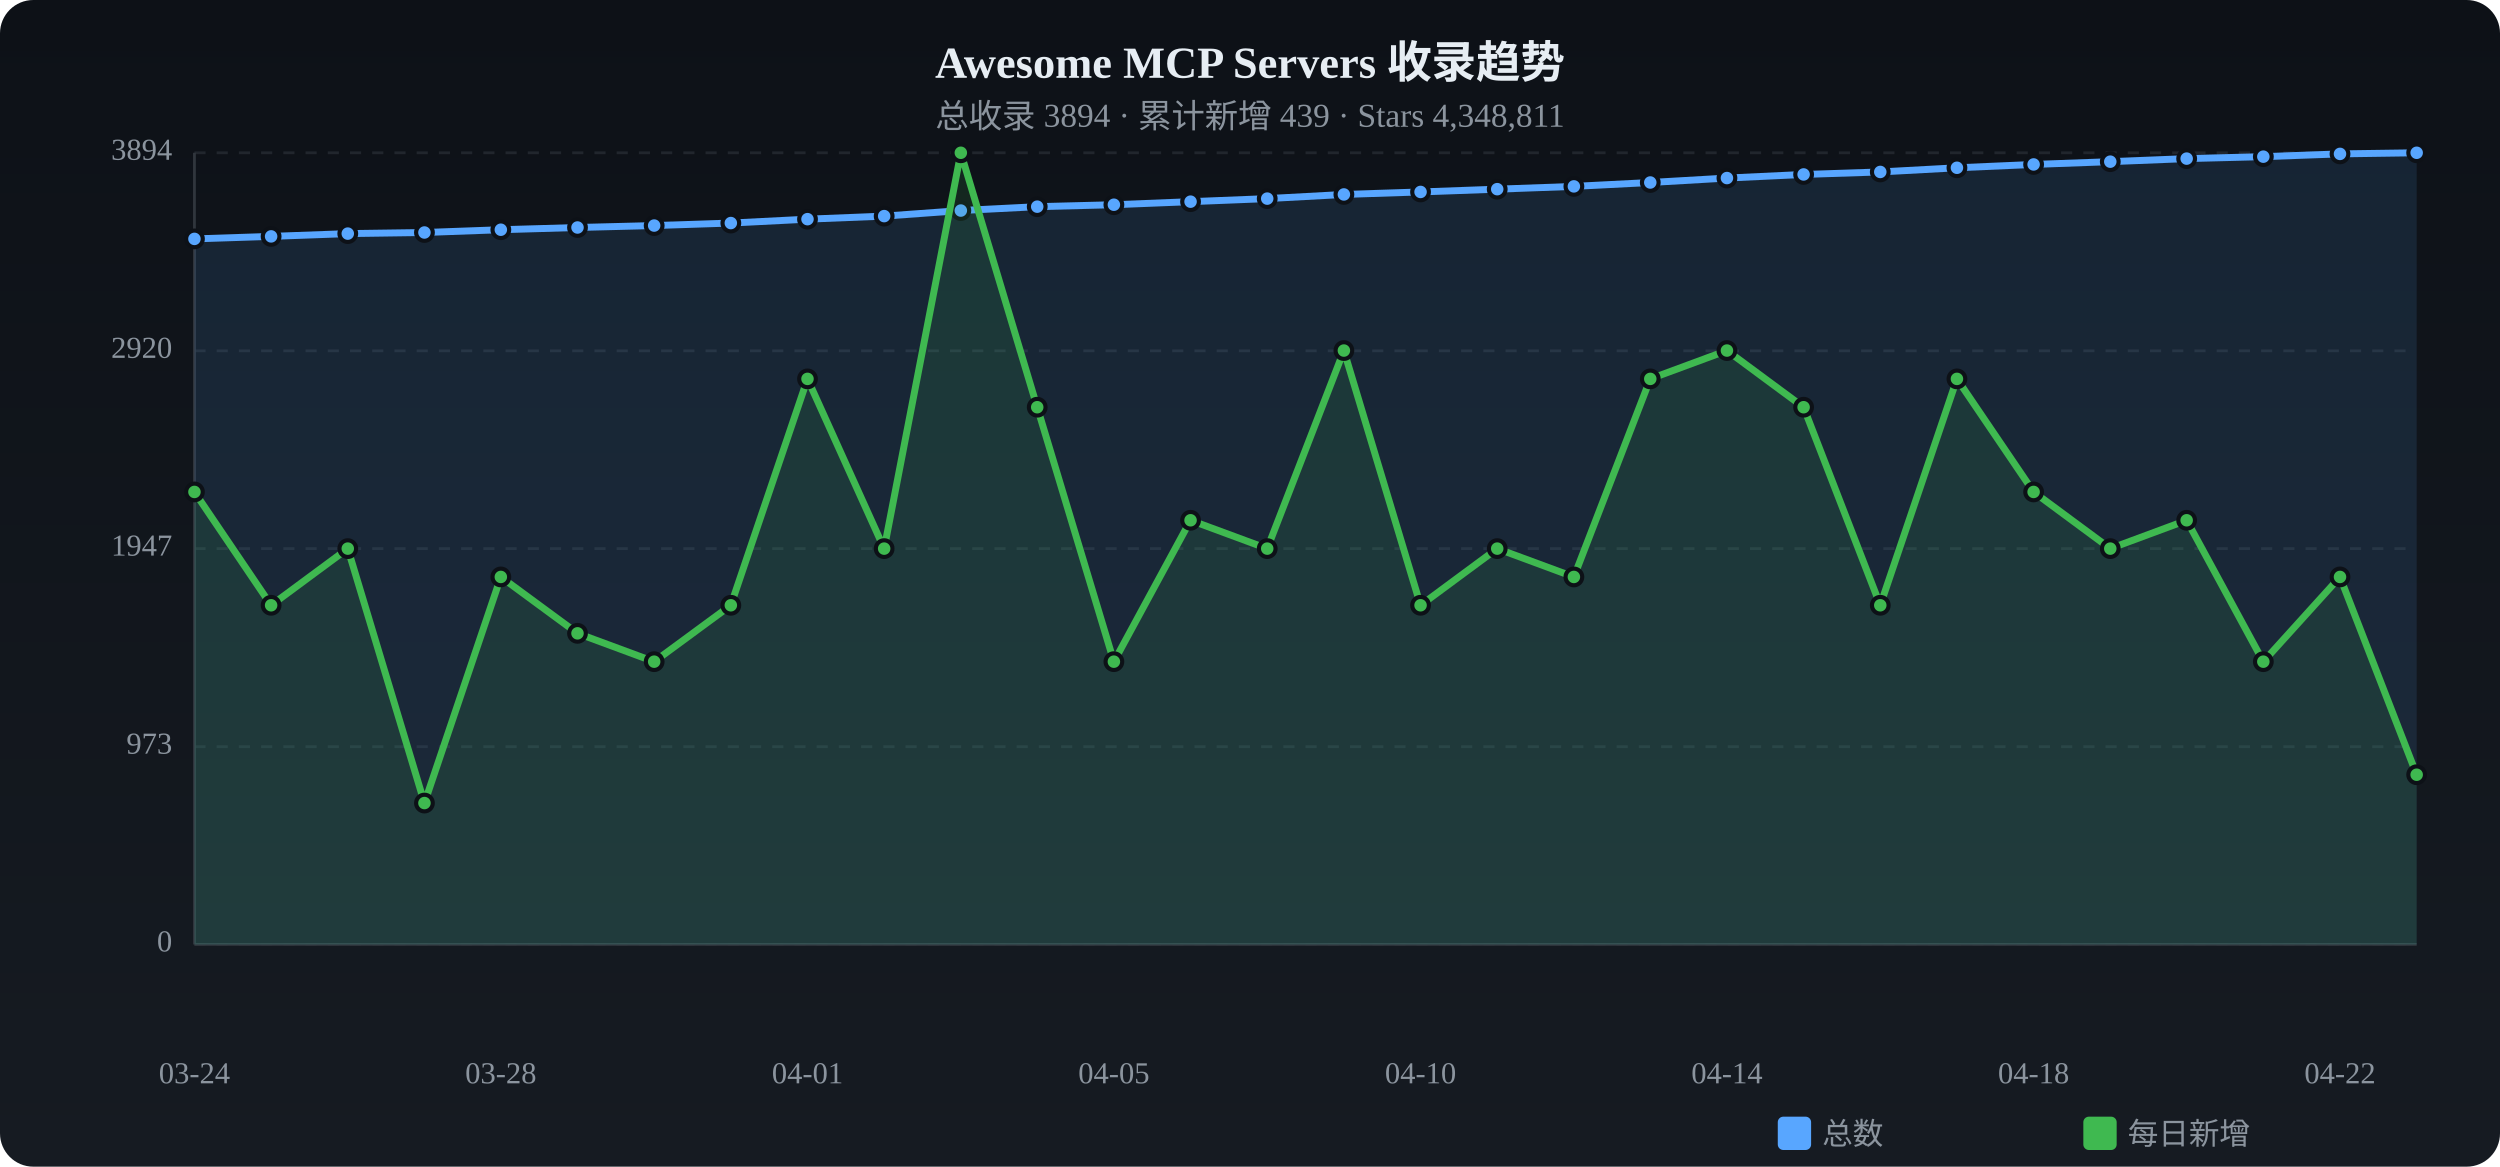
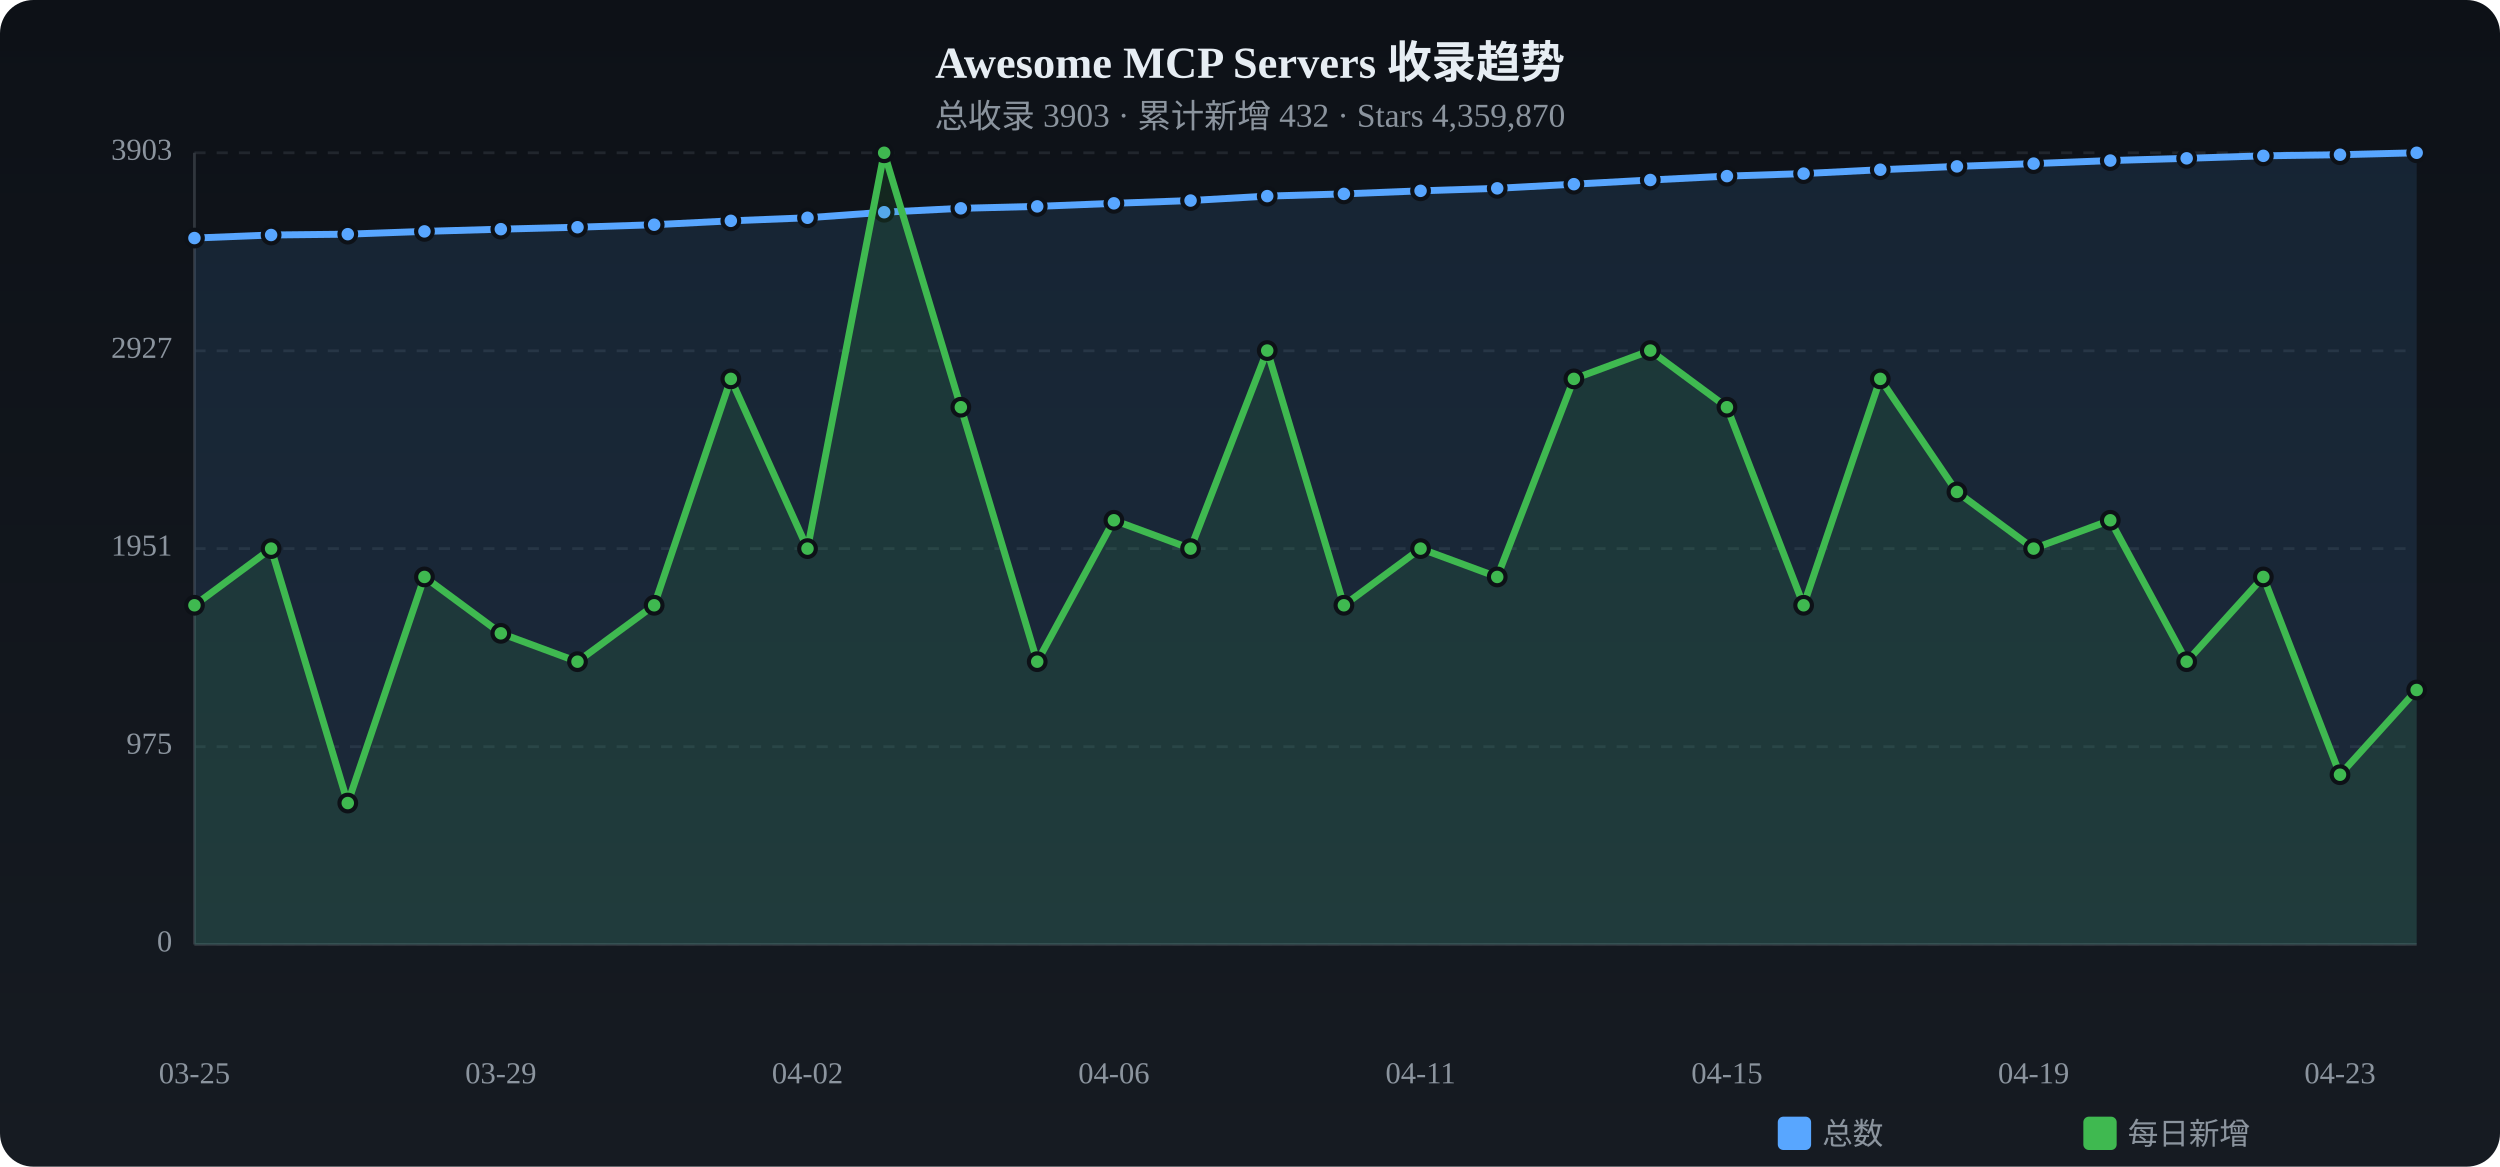
<svg xmlns="http://www.w3.org/2000/svg" viewBox="0 0 900 420" width="900" height="420">
  <defs>
    <linearGradient id="tbg" x1="0%" y1="0%" x2="0%" y2="100%">
      <stop offset="0%" stop-color="#0d1117" />
      <stop offset="100%" stop-color="#161b22" />
    </linearGradient>
  </defs>
  <rect width="900" height="420" rx="12" fill="url(#tbg)" />
  <text x="450.0" y="28" text-anchor="middle" fill="#e6edf3" font-size="16" font-weight="bold">Awesome MCP Servers 收录趋势</text>
-   <text x="450.0" y="46" text-anchor="middle" fill="#8b949e" font-size="12">总收录 3894 · 累计新增 439 · Stars 4,348,811</text>
+   <text x="450.0" y="46" text-anchor="middle" fill="#8b949e" font-size="12">总收录 3903 · 累计新增 432 · Stars 4,359,870</text>
  <text x="62" y="340.0" text-anchor="end" fill="#8b949e" font-size="11" dominant-baseline="middle">0</text>
  <line x1="70" y1="340.0" x2="870" y2="340.0" stroke="#21262d" stroke-dasharray="4 4" />
-   <text x="62" y="268.8" text-anchor="end" fill="#8b949e" font-size="11" dominant-baseline="middle">973</text>
+   <text x="62" y="268.8" text-anchor="end" fill="#8b949e" font-size="11" dominant-baseline="middle">975</text>
  <line x1="70" y1="268.8" x2="870" y2="268.8" stroke="#21262d" stroke-dasharray="4 4" />
-   <text x="62" y="197.5" text-anchor="end" fill="#8b949e" font-size="11" dominant-baseline="middle">1947</text>
+   <text x="62" y="197.5" text-anchor="end" fill="#8b949e" font-size="11" dominant-baseline="middle">1951</text>
  <line x1="70" y1="197.5" x2="870" y2="197.5" stroke="#21262d" stroke-dasharray="4 4" />
-   <text x="62" y="126.3" text-anchor="end" fill="#8b949e" font-size="11" dominant-baseline="middle">2920</text>
+   <text x="62" y="126.3" text-anchor="end" fill="#8b949e" font-size="11" dominant-baseline="middle">2927</text>
  <line x1="70" y1="126.3" x2="870" y2="126.3" stroke="#21262d" stroke-dasharray="4 4" />
-   <text x="62" y="55.0" text-anchor="end" fill="#8b949e" font-size="11" dominant-baseline="middle">3894</text>
+   <text x="62" y="55.0" text-anchor="end" fill="#8b949e" font-size="11" dominant-baseline="middle">3903</text>
  <line x1="70" y1="55.0" x2="870" y2="55.0" stroke="#21262d" stroke-dasharray="4 4" />
  <line x1="70" y1="55" x2="70" y2="340" stroke="#30363d" />
  <line x1="70" y1="340" x2="870" y2="340" stroke="#30363d" />
-   <path d="M70.0,86.0 L97.6,85.1 L125.2,84.1 L152.8,83.7 L180.3,82.7 L207.9,81.9 L235.5,81.2 L263.1,80.3 L290.7,78.9 L318.3,77.8 L345.9,75.8 L373.4,74.4 L401.0,73.7 L428.6,72.6 L456.2,71.5 L483.8,70.0 L511.4,69.1 L539.0,68.1 L566.6,67.1 L594.1,65.7 L621.7,64.1 L649.3,62.8 L676.9,61.9 L704.5,60.4 L732.1,59.2 L759.7,58.2 L787.2,57.1 L814.8,56.4 L842.4,55.4 L870.0,55.0 L870.0,340 L70.0,340 Z" fill="#58a6ff" opacity="0.12" />
-   <polyline points="70.0,86.0 97.6,85.1 125.2,84.1 152.8,83.7 180.3,82.7 207.9,81.9 235.5,81.2 263.1,80.3 290.7,78.9 318.3,77.8 345.9,75.8 373.4,74.4 401.0,73.7 428.6,72.6 456.2,71.5 483.8,70.0 511.4,69.1 539.0,68.1 566.6,67.1 594.1,65.7 621.7,64.1 649.3,62.8 676.9,61.9 704.5,60.4 732.1,59.2 759.7,58.2 787.2,57.1 814.8,56.4 842.4,55.4 870.0,55.0" fill="none" stroke="#58a6ff" stroke-width="2.5" stroke-linecap="round" stroke-linejoin="round" />
-   <circle cx="70.0" cy="86.0" r="3" fill="#58a6ff" stroke="#0d1117" stroke-width="1.5" />
-   <circle cx="97.6" cy="85.1" r="3" fill="#58a6ff" stroke="#0d1117" stroke-width="1.5" />
-   <circle cx="125.2" cy="84.1" r="3" fill="#58a6ff" stroke="#0d1117" stroke-width="1.5" />
-   <circle cx="152.8" cy="83.7" r="3" fill="#58a6ff" stroke="#0d1117" stroke-width="1.5" />
-   <circle cx="180.3" cy="82.7" r="3" fill="#58a6ff" stroke="#0d1117" stroke-width="1.5" />
-   <circle cx="207.9" cy="81.9" r="3" fill="#58a6ff" stroke="#0d1117" stroke-width="1.5" />
-   <circle cx="235.5" cy="81.2" r="3" fill="#58a6ff" stroke="#0d1117" stroke-width="1.5" />
-   <circle cx="263.1" cy="80.3" r="3" fill="#58a6ff" stroke="#0d1117" stroke-width="1.5" />
-   <circle cx="290.7" cy="78.9" r="3" fill="#58a6ff" stroke="#0d1117" stroke-width="1.5" />
-   <circle cx="318.3" cy="77.8" r="3" fill="#58a6ff" stroke="#0d1117" stroke-width="1.5" />
-   <circle cx="345.9" cy="75.8" r="3" fill="#58a6ff" stroke="#0d1117" stroke-width="1.5" />
-   <circle cx="373.4" cy="74.4" r="3" fill="#58a6ff" stroke="#0d1117" stroke-width="1.5" />
-   <circle cx="401.0" cy="73.7" r="3" fill="#58a6ff" stroke="#0d1117" stroke-width="1.5" />
-   <circle cx="428.6" cy="72.6" r="3" fill="#58a6ff" stroke="#0d1117" stroke-width="1.5" />
-   <circle cx="456.2" cy="71.5" r="3" fill="#58a6ff" stroke="#0d1117" stroke-width="1.5" />
-   <circle cx="483.8" cy="70.0" r="3" fill="#58a6ff" stroke="#0d1117" stroke-width="1.5" />
-   <circle cx="511.4" cy="69.1" r="3" fill="#58a6ff" stroke="#0d1117" stroke-width="1.5" />
-   <circle cx="539.0" cy="68.1" r="3" fill="#58a6ff" stroke="#0d1117" stroke-width="1.5" />
-   <circle cx="566.6" cy="67.1" r="3" fill="#58a6ff" stroke="#0d1117" stroke-width="1.5" />
-   <circle cx="594.1" cy="65.7" r="3" fill="#58a6ff" stroke="#0d1117" stroke-width="1.5" />
-   <circle cx="621.7" cy="64.1" r="3" fill="#58a6ff" stroke="#0d1117" stroke-width="1.5" />
-   <circle cx="649.3" cy="62.8" r="3" fill="#58a6ff" stroke="#0d1117" stroke-width="1.5" />
-   <circle cx="676.9" cy="61.9" r="3" fill="#58a6ff" stroke="#0d1117" stroke-width="1.5" />
-   <circle cx="704.5" cy="60.4" r="3" fill="#58a6ff" stroke="#0d1117" stroke-width="1.5" />
-   <circle cx="732.1" cy="59.2" r="3" fill="#58a6ff" stroke="#0d1117" stroke-width="1.5" />
-   <circle cx="759.7" cy="58.2" r="3" fill="#58a6ff" stroke="#0d1117" stroke-width="1.5" />
-   <circle cx="787.2" cy="57.1" r="3" fill="#58a6ff" stroke="#0d1117" stroke-width="1.5" />
-   <circle cx="814.8" cy="56.4" r="3" fill="#58a6ff" stroke="#0d1117" stroke-width="1.5" />
-   <circle cx="842.4" cy="55.4" r="3" fill="#58a6ff" stroke="#0d1117" stroke-width="1.5" />
+   <path d="M70.0,85.7 L97.6,84.6 L125.2,84.3 L152.8,83.3 L180.3,82.5 L207.9,81.8 L235.5,80.9 L263.1,79.5 L290.7,78.4 L318.3,76.4 L345.9,75.0 L373.4,74.3 L401.0,73.2 L428.6,72.2 L456.2,70.6 L483.8,69.8 L511.4,68.7 L539.0,67.8 L566.6,66.3 L594.1,64.8 L621.7,63.4 L649.3,62.5 L676.9,61.1 L704.5,59.9 L732.1,58.9 L759.7,57.8 L787.2,57.0 L814.8,56.1 L842.4,55.7 L870.0,55.0 L870.0,340 L70.0,340 Z" fill="#58a6ff" opacity="0.12" />
+   <polyline points="70.0,85.7 97.6,84.6 125.2,84.3 152.8,83.3 180.3,82.5 207.9,81.8 235.5,80.9 263.1,79.5 290.7,78.4 318.3,76.4 345.9,75.0 373.4,74.3 401.0,73.2 428.6,72.2 456.2,70.6 483.8,69.8 511.4,68.7 539.0,67.8 566.6,66.3 594.1,64.8 621.7,63.4 649.3,62.5 676.9,61.1 704.5,59.9 732.1,58.9 759.7,57.8 787.2,57.0 814.8,56.1 842.4,55.7 870.0,55.0" fill="none" stroke="#58a6ff" stroke-width="2.5" stroke-linecap="round" stroke-linejoin="round" />
+   <circle cx="70.0" cy="85.7" r="3" fill="#58a6ff" stroke="#0d1117" stroke-width="1.5" />
+   <circle cx="97.6" cy="84.6" r="3" fill="#58a6ff" stroke="#0d1117" stroke-width="1.5" />
+   <circle cx="125.2" cy="84.3" r="3" fill="#58a6ff" stroke="#0d1117" stroke-width="1.5" />
+   <circle cx="152.8" cy="83.3" r="3" fill="#58a6ff" stroke="#0d1117" stroke-width="1.5" />
+   <circle cx="180.3" cy="82.5" r="3" fill="#58a6ff" stroke="#0d1117" stroke-width="1.5" />
+   <circle cx="207.9" cy="81.8" r="3" fill="#58a6ff" stroke="#0d1117" stroke-width="1.5" />
+   <circle cx="235.5" cy="80.9" r="3" fill="#58a6ff" stroke="#0d1117" stroke-width="1.5" />
+   <circle cx="263.1" cy="79.5" r="3" fill="#58a6ff" stroke="#0d1117" stroke-width="1.5" />
+   <circle cx="290.7" cy="78.4" r="3" fill="#58a6ff" stroke="#0d1117" stroke-width="1.5" />
+   <circle cx="318.3" cy="76.4" r="3" fill="#58a6ff" stroke="#0d1117" stroke-width="1.5" />
+   <circle cx="345.9" cy="75.0" r="3" fill="#58a6ff" stroke="#0d1117" stroke-width="1.5" />
+   <circle cx="373.4" cy="74.3" r="3" fill="#58a6ff" stroke="#0d1117" stroke-width="1.5" />
+   <circle cx="401.0" cy="73.2" r="3" fill="#58a6ff" stroke="#0d1117" stroke-width="1.5" />
+   <circle cx="428.6" cy="72.2" r="3" fill="#58a6ff" stroke="#0d1117" stroke-width="1.5" />
+   <circle cx="456.2" cy="70.6" r="3" fill="#58a6ff" stroke="#0d1117" stroke-width="1.5" />
+   <circle cx="483.8" cy="69.8" r="3" fill="#58a6ff" stroke="#0d1117" stroke-width="1.5" />
+   <circle cx="511.4" cy="68.7" r="3" fill="#58a6ff" stroke="#0d1117" stroke-width="1.5" />
+   <circle cx="539.0" cy="67.8" r="3" fill="#58a6ff" stroke="#0d1117" stroke-width="1.5" />
+   <circle cx="566.6" cy="66.3" r="3" fill="#58a6ff" stroke="#0d1117" stroke-width="1.5" />
+   <circle cx="594.1" cy="64.8" r="3" fill="#58a6ff" stroke="#0d1117" stroke-width="1.5" />
+   <circle cx="621.7" cy="63.4" r="3" fill="#58a6ff" stroke="#0d1117" stroke-width="1.5" />
+   <circle cx="649.3" cy="62.5" r="3" fill="#58a6ff" stroke="#0d1117" stroke-width="1.5" />
+   <circle cx="676.9" cy="61.1" r="3" fill="#58a6ff" stroke="#0d1117" stroke-width="1.5" />
+   <circle cx="704.5" cy="59.9" r="3" fill="#58a6ff" stroke="#0d1117" stroke-width="1.5" />
+   <circle cx="732.1" cy="58.9" r="3" fill="#58a6ff" stroke="#0d1117" stroke-width="1.5" />
+   <circle cx="759.7" cy="57.8" r="3" fill="#58a6ff" stroke="#0d1117" stroke-width="1.5" />
+   <circle cx="787.2" cy="57.0" r="3" fill="#58a6ff" stroke="#0d1117" stroke-width="1.5" />
+   <circle cx="814.8" cy="56.1" r="3" fill="#58a6ff" stroke="#0d1117" stroke-width="1.5" />
+   <circle cx="842.4" cy="55.7" r="3" fill="#58a6ff" stroke="#0d1117" stroke-width="1.5" />
  <circle cx="870.0" cy="55.0" r="3" fill="#58a6ff" stroke="#0d1117" stroke-width="1.5" />
-   <path d="M70.0,177.1 L97.6,217.9 L125.2,197.5 L152.8,289.1 L180.3,207.7 L207.9,228.0 L235.5,238.2 L263.1,217.9 L290.7,136.4 L318.3,197.5 L345.9,55.0 L373.4,146.6 L401.0,238.2 L428.6,187.3 L456.2,197.5 L483.8,126.2 L511.4,217.9 L539.0,197.5 L566.6,207.7 L594.1,136.4 L621.7,126.2 L649.3,146.6 L676.9,217.9 L704.5,136.4 L732.1,177.1 L759.7,197.5 L787.2,187.3 L814.8,238.2 L842.4,207.7 L870.0,278.9 L870.0,340 L70.0,340 Z" fill="#3fb950" opacity="0.12" />
-   <polyline points="70.0,177.1 97.6,217.9 125.2,197.5 152.8,289.1 180.3,207.7 207.9,228.0 235.5,238.2 263.1,217.9 290.7,136.4 318.3,197.5 345.9,55.0 373.4,146.6 401.0,238.2 428.6,187.3 456.2,197.5 483.8,126.2 511.4,217.9 539.0,197.5 566.6,207.7 594.1,136.4 621.7,126.2 649.3,146.6 676.9,217.9 704.5,136.4 732.1,177.1 759.7,197.5 787.2,187.3 814.8,238.2 842.4,207.7 870.0,278.9" fill="none" stroke="#3fb950" stroke-width="2.5" stroke-linecap="round" stroke-linejoin="round" />
-   <circle cx="70.0" cy="177.1" r="3" fill="#3fb950" stroke="#0d1117" stroke-width="1.5" />
-   <circle cx="97.6" cy="217.9" r="3" fill="#3fb950" stroke="#0d1117" stroke-width="1.5" />
-   <circle cx="125.2" cy="197.5" r="3" fill="#3fb950" stroke="#0d1117" stroke-width="1.5" />
-   <circle cx="152.8" cy="289.1" r="3" fill="#3fb950" stroke="#0d1117" stroke-width="1.5" />
-   <circle cx="180.3" cy="207.7" r="3" fill="#3fb950" stroke="#0d1117" stroke-width="1.5" />
-   <circle cx="207.9" cy="228.0" r="3" fill="#3fb950" stroke="#0d1117" stroke-width="1.5" />
-   <circle cx="235.5" cy="238.2" r="3" fill="#3fb950" stroke="#0d1117" stroke-width="1.5" />
-   <circle cx="263.1" cy="217.9" r="3" fill="#3fb950" stroke="#0d1117" stroke-width="1.5" />
-   <circle cx="290.7" cy="136.4" r="3" fill="#3fb950" stroke="#0d1117" stroke-width="1.5" />
-   <circle cx="318.3" cy="197.5" r="3" fill="#3fb950" stroke="#0d1117" stroke-width="1.5" />
-   <circle cx="345.9" cy="55.0" r="3" fill="#3fb950" stroke="#0d1117" stroke-width="1.5" />
-   <circle cx="373.4" cy="146.6" r="3" fill="#3fb950" stroke="#0d1117" stroke-width="1.5" />
-   <circle cx="401.0" cy="238.2" r="3" fill="#3fb950" stroke="#0d1117" stroke-width="1.5" />
-   <circle cx="428.6" cy="187.3" r="3" fill="#3fb950" stroke="#0d1117" stroke-width="1.5" />
-   <circle cx="456.2" cy="197.5" r="3" fill="#3fb950" stroke="#0d1117" stroke-width="1.5" />
-   <circle cx="483.8" cy="126.2" r="3" fill="#3fb950" stroke="#0d1117" stroke-width="1.5" />
-   <circle cx="511.4" cy="217.9" r="3" fill="#3fb950" stroke="#0d1117" stroke-width="1.5" />
-   <circle cx="539.0" cy="197.5" r="3" fill="#3fb950" stroke="#0d1117" stroke-width="1.5" />
-   <circle cx="566.6" cy="207.7" r="3" fill="#3fb950" stroke="#0d1117" stroke-width="1.5" />
-   <circle cx="594.1" cy="136.4" r="3" fill="#3fb950" stroke="#0d1117" stroke-width="1.5" />
-   <circle cx="621.7" cy="126.2" r="3" fill="#3fb950" stroke="#0d1117" stroke-width="1.5" />
-   <circle cx="649.3" cy="146.6" r="3" fill="#3fb950" stroke="#0d1117" stroke-width="1.5" />
-   <circle cx="676.9" cy="217.9" r="3" fill="#3fb950" stroke="#0d1117" stroke-width="1.5" />
-   <circle cx="704.5" cy="136.4" r="3" fill="#3fb950" stroke="#0d1117" stroke-width="1.5" />
-   <circle cx="732.1" cy="177.1" r="3" fill="#3fb950" stroke="#0d1117" stroke-width="1.5" />
-   <circle cx="759.7" cy="197.5" r="3" fill="#3fb950" stroke="#0d1117" stroke-width="1.5" />
-   <circle cx="787.2" cy="187.3" r="3" fill="#3fb950" stroke="#0d1117" stroke-width="1.5" />
-   <circle cx="814.8" cy="238.2" r="3" fill="#3fb950" stroke="#0d1117" stroke-width="1.5" />
-   <circle cx="842.4" cy="207.7" r="3" fill="#3fb950" stroke="#0d1117" stroke-width="1.5" />
-   <circle cx="870.0" cy="278.9" r="3" fill="#3fb950" stroke="#0d1117" stroke-width="1.5" />
-   <text x="70.0" y="390" text-anchor="middle" fill="#8b949e" font-size="11">03-24</text>
-   <text x="180.3" y="390" text-anchor="middle" fill="#8b949e" font-size="11">03-28</text>
-   <text x="290.7" y="390" text-anchor="middle" fill="#8b949e" font-size="11">04-01</text>
-   <text x="401.0" y="390" text-anchor="middle" fill="#8b949e" font-size="11">04-05</text>
-   <text x="511.4" y="390" text-anchor="middle" fill="#8b949e" font-size="11">04-10</text>
-   <text x="621.7" y="390" text-anchor="middle" fill="#8b949e" font-size="11">04-14</text>
-   <text x="732.1" y="390" text-anchor="middle" fill="#8b949e" font-size="11">04-18</text>
-   <text x="842.4" y="390" text-anchor="middle" fill="#8b949e" font-size="11">04-22</text>
+   <path d="M70.0,217.9 L97.6,197.5 L125.2,289.1 L152.8,207.7 L180.3,228.0 L207.9,238.2 L235.5,217.9 L263.1,136.4 L290.7,197.5 L318.3,55.0 L345.9,146.6 L373.4,238.2 L401.0,187.3 L428.6,197.5 L456.2,126.2 L483.8,217.9 L511.4,197.5 L539.0,207.7 L566.6,136.4 L594.1,126.2 L621.7,146.6 L649.3,217.9 L676.9,136.4 L704.5,177.1 L732.1,197.5 L759.7,187.3 L787.2,238.2 L814.8,207.7 L842.4,278.9 L870.0,248.4 L870.0,340 L70.0,340 Z" fill="#3fb950" opacity="0.12" />
+   <polyline points="70.0,217.9 97.6,197.5 125.2,289.1 152.8,207.7 180.3,228.0 207.9,238.2 235.5,217.9 263.1,136.4 290.7,197.5 318.3,55.0 345.9,146.6 373.4,238.2 401.0,187.3 428.6,197.5 456.2,126.2 483.8,217.9 511.4,197.5 539.0,207.7 566.6,136.4 594.1,126.2 621.7,146.6 649.3,217.9 676.9,136.4 704.5,177.1 732.1,197.5 759.7,187.3 787.2,238.2 814.8,207.7 842.4,278.9 870.0,248.4" fill="none" stroke="#3fb950" stroke-width="2.5" stroke-linecap="round" stroke-linejoin="round" />
+   <circle cx="70.0" cy="217.9" r="3" fill="#3fb950" stroke="#0d1117" stroke-width="1.5" />
+   <circle cx="97.6" cy="197.5" r="3" fill="#3fb950" stroke="#0d1117" stroke-width="1.5" />
+   <circle cx="125.2" cy="289.1" r="3" fill="#3fb950" stroke="#0d1117" stroke-width="1.5" />
+   <circle cx="152.8" cy="207.7" r="3" fill="#3fb950" stroke="#0d1117" stroke-width="1.5" />
+   <circle cx="180.3" cy="228.0" r="3" fill="#3fb950" stroke="#0d1117" stroke-width="1.5" />
+   <circle cx="207.9" cy="238.2" r="3" fill="#3fb950" stroke="#0d1117" stroke-width="1.5" />
+   <circle cx="235.5" cy="217.9" r="3" fill="#3fb950" stroke="#0d1117" stroke-width="1.5" />
+   <circle cx="263.1" cy="136.4" r="3" fill="#3fb950" stroke="#0d1117" stroke-width="1.5" />
+   <circle cx="290.7" cy="197.5" r="3" fill="#3fb950" stroke="#0d1117" stroke-width="1.5" />
+   <circle cx="318.3" cy="55.0" r="3" fill="#3fb950" stroke="#0d1117" stroke-width="1.5" />
+   <circle cx="345.9" cy="146.6" r="3" fill="#3fb950" stroke="#0d1117" stroke-width="1.5" />
+   <circle cx="373.4" cy="238.2" r="3" fill="#3fb950" stroke="#0d1117" stroke-width="1.5" />
+   <circle cx="401.0" cy="187.3" r="3" fill="#3fb950" stroke="#0d1117" stroke-width="1.5" />
+   <circle cx="428.6" cy="197.5" r="3" fill="#3fb950" stroke="#0d1117" stroke-width="1.5" />
+   <circle cx="456.2" cy="126.2" r="3" fill="#3fb950" stroke="#0d1117" stroke-width="1.5" />
+   <circle cx="483.8" cy="217.9" r="3" fill="#3fb950" stroke="#0d1117" stroke-width="1.5" />
+   <circle cx="511.4" cy="197.5" r="3" fill="#3fb950" stroke="#0d1117" stroke-width="1.5" />
+   <circle cx="539.0" cy="207.7" r="3" fill="#3fb950" stroke="#0d1117" stroke-width="1.5" />
+   <circle cx="566.6" cy="136.4" r="3" fill="#3fb950" stroke="#0d1117" stroke-width="1.5" />
+   <circle cx="594.1" cy="126.2" r="3" fill="#3fb950" stroke="#0d1117" stroke-width="1.5" />
+   <circle cx="621.7" cy="146.6" r="3" fill="#3fb950" stroke="#0d1117" stroke-width="1.5" />
+   <circle cx="649.3" cy="217.9" r="3" fill="#3fb950" stroke="#0d1117" stroke-width="1.5" />
+   <circle cx="676.9" cy="136.4" r="3" fill="#3fb950" stroke="#0d1117" stroke-width="1.5" />
+   <circle cx="704.5" cy="177.1" r="3" fill="#3fb950" stroke="#0d1117" stroke-width="1.5" />
+   <circle cx="732.1" cy="197.5" r="3" fill="#3fb950" stroke="#0d1117" stroke-width="1.5" />
+   <circle cx="759.7" cy="187.3" r="3" fill="#3fb950" stroke="#0d1117" stroke-width="1.5" />
+   <circle cx="787.2" cy="238.2" r="3" fill="#3fb950" stroke="#0d1117" stroke-width="1.5" />
+   <circle cx="814.8" cy="207.7" r="3" fill="#3fb950" stroke="#0d1117" stroke-width="1.5" />
+   <circle cx="842.4" cy="278.9" r="3" fill="#3fb950" stroke="#0d1117" stroke-width="1.5" />
+   <circle cx="870.0" cy="248.4" r="3" fill="#3fb950" stroke="#0d1117" stroke-width="1.5" />
+   <text x="70.0" y="390" text-anchor="middle" fill="#8b949e" font-size="11">03-25</text>
+   <text x="180.3" y="390" text-anchor="middle" fill="#8b949e" font-size="11">03-29</text>
+   <text x="290.7" y="390" text-anchor="middle" fill="#8b949e" font-size="11">04-02</text>
+   <text x="401.0" y="390" text-anchor="middle" fill="#8b949e" font-size="11">04-06</text>
+   <text x="511.4" y="390" text-anchor="middle" fill="#8b949e" font-size="11">04-11</text>
+   <text x="621.7" y="390" text-anchor="middle" fill="#8b949e" font-size="11">04-15</text>
+   <text x="732.1" y="390" text-anchor="middle" fill="#8b949e" font-size="11">04-19</text>
+   <text x="842.4" y="390" text-anchor="middle" fill="#8b949e" font-size="11">04-23</text>
  <rect x="640" y="402" width="12" height="12" rx="2" fill="#58a6ff" />
  <text x="656" y="412" fill="#8b949e" font-size="11">总数</text>
  <rect x="750" y="402" width="12" height="12" rx="2" fill="#3fb950" />
  <text x="766" y="412" fill="#8b949e" font-size="11">每日新增</text>
</svg>
